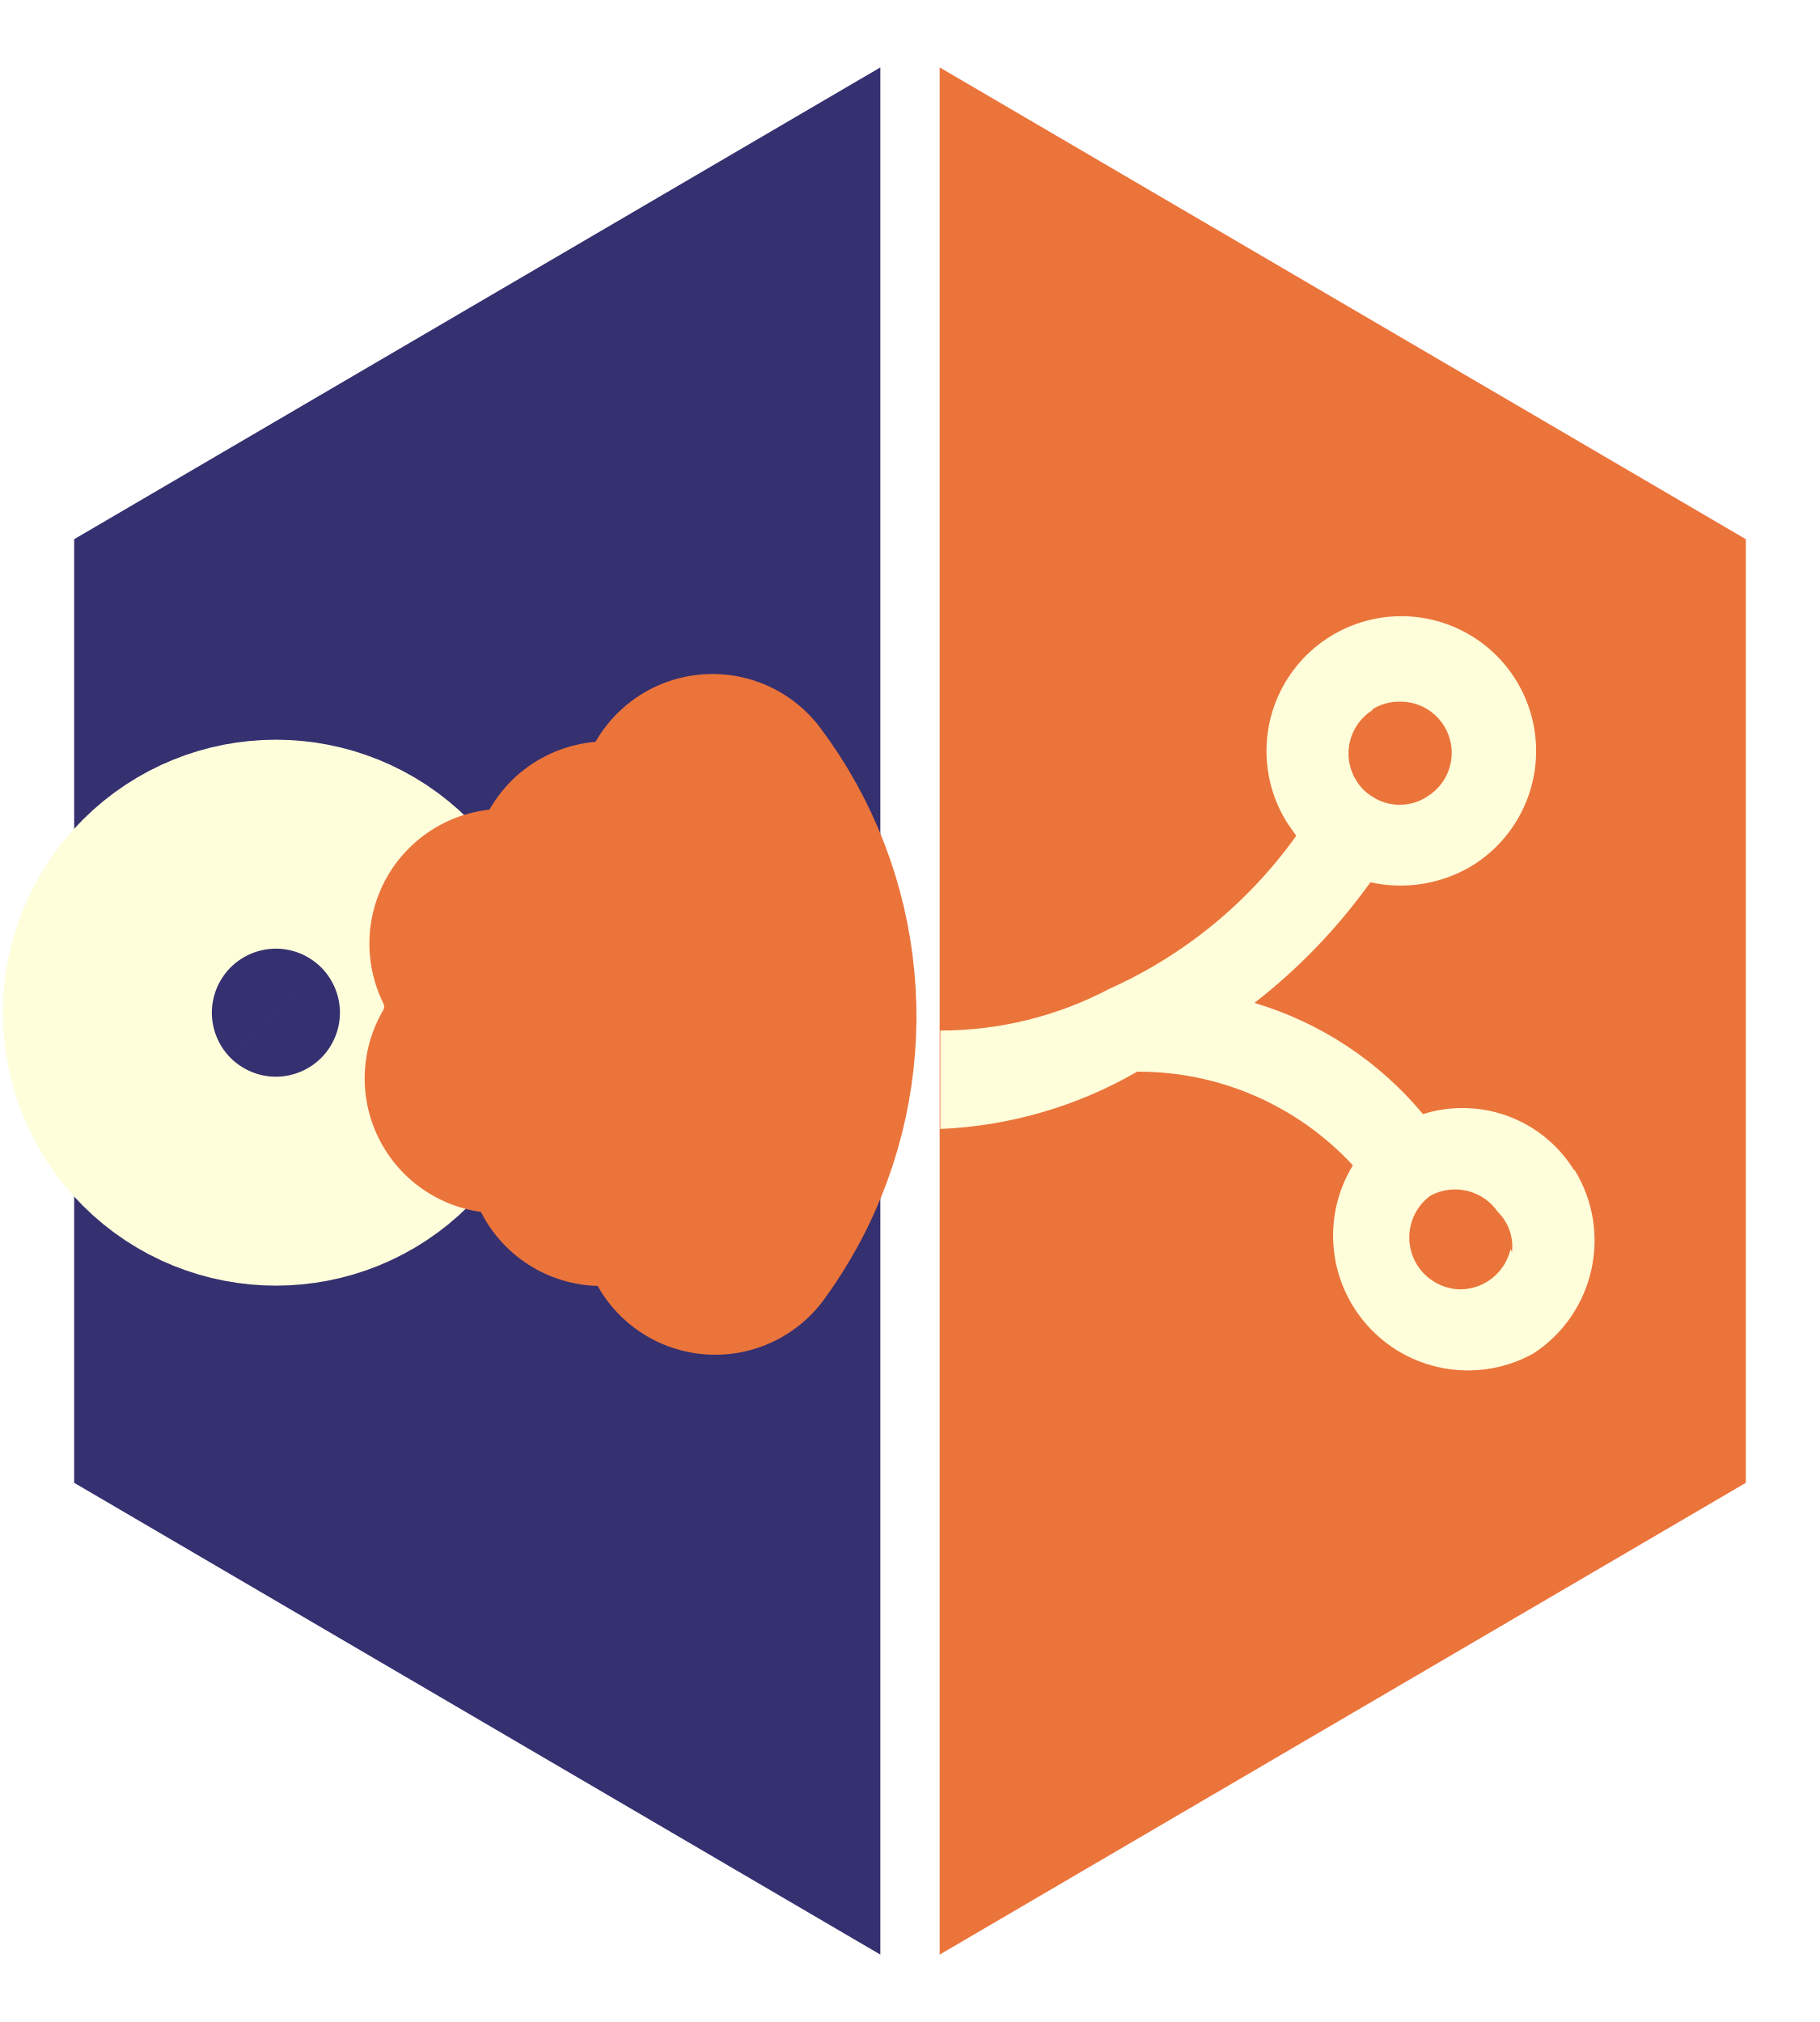
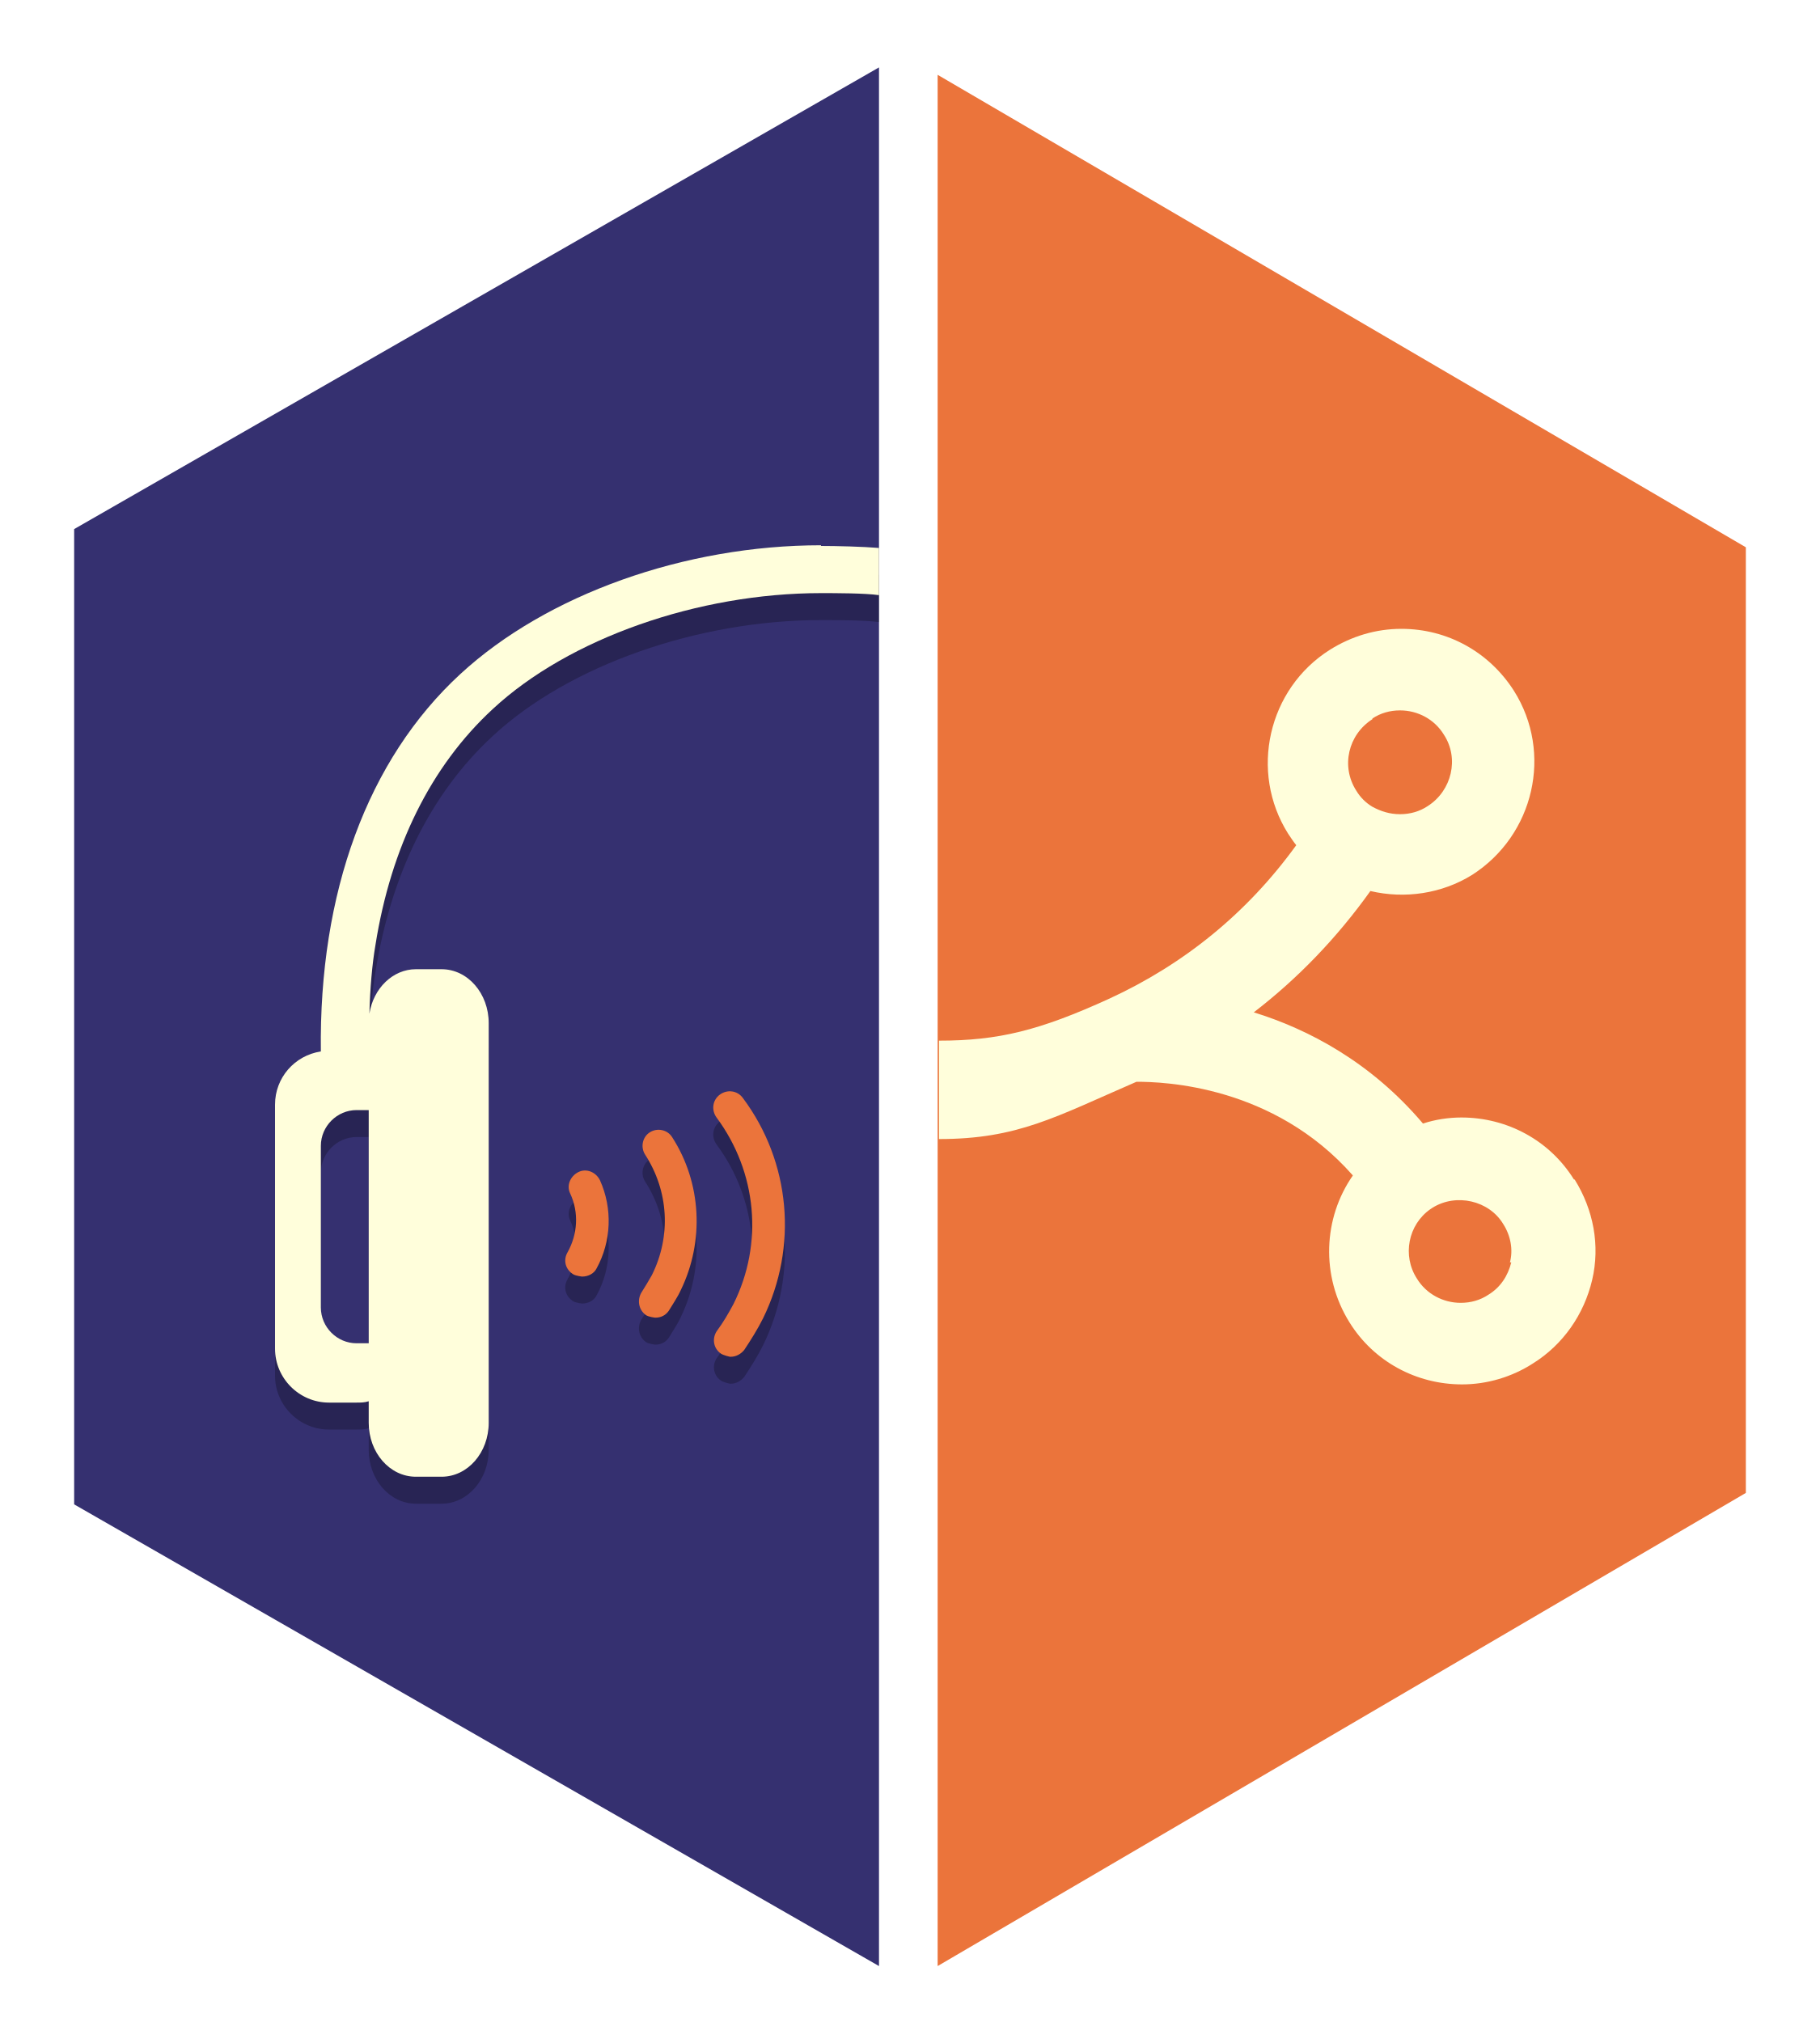
- <svg xmlns="http://www.w3.org/2000/svg" id="Layer_1" data-name="Layer 1" viewBox="0 0 27 30">
+ <svg xmlns="http://www.w3.org/2000/svg" viewBox="0 0 27 30">
  <defs>
-     <style>.cls-1{fill:#eb743b;}.cls-2{fill:#353070;}.cls-3{fill:#fffedb;}.cls-4,.cls-5{fill:none;stroke-linecap:round;}.cls-4{stroke:#fffedb;stroke-width:5px;}.cls-5{stroke:#eb743b;stroke-width:4px;}</style>
+     <style>.b{isolation:isolate;}.c{fill:#fffedb;}.d{fill:#353070;}.e{mix-blend-mode:multiply;opacity:.25;}.f{fill:#eb743b;}</style>
  </defs>
-   <polygon class="cls-1" points="13.94 1 13.94 29 25.9 22 25.9 8 13.94 1" />
-   <polygon class="cls-2" points="13.06 1 1.1 8 1.1 22 13.06 29 13.06 1" />
-   <path class="cls-3" d="M23.35,17.36a1.94,1.94,0,0,0-1.66-.92,1.9,1.9,0,0,0-.58.09,5.17,5.17,0,0,0-2.5-1.65,8.61,8.61,0,0,0,1.72-1.79,2.06,2.06,0,0,0,1.5-.24,2,2,0,1,0-2.72-.62l.12.17a6.85,6.85,0,0,1-2.77,2.27h0a5.38,5.38,0,0,1-2.51.62v1.46a6.36,6.36,0,0,0,2.92-.85,4.33,4.33,0,0,1,3.2,1.39,2,2,0,0,0,2.68,2.79,2,2,0,0,0,.61-2.72Zm-3-6.83a.75.75,0,0,1,.41-.12.76.76,0,0,1,.41,1.41.73.73,0,0,1-.41.12.72.72,0,0,1-.4-.12.69.69,0,0,1-.24-.24A.76.76,0,0,1,20.37,10.53Zm2.06,8a.77.77,0,0,1-.74.6.77.77,0,0,1-.45-1.39l0,0a.77.77,0,0,1,1,.24A.72.72,0,0,1,22.43,18.58Z" />
-   <path class="cls-4" d="M5.19,16.12a1.55,1.55,0,1,1,0-2.19A1.55,1.55,0,0,1,5.19,16.12Z" />
-   <path class="cls-5" d="M9,13a3.64,3.64,0,0,1,.21,3.59,3.5,3.5,0,0,1-.29.49" />
-   <path class="cls-5" d="M10.57,12a5.13,5.13,0,0,1,.5,5.34,5.3,5.3,0,0,1-.46.76" />
-   <path class="cls-5" d="M7.41,16A2.11,2.11,0,0,0,7.48,14" />
+   <g class="b">
+     <g id="a">
+       <g>
+         <g>
+           <polygon class="d" points="13.04 1 1.1 7.85 1.1 22.32 13.04 29.17 13.04 1" />
+           <g>
+             <g class="e">
+               <path d="M9.72,19.95s-.1-.01-.14-.04c-.11-.08-.13-.23-.06-.34,.05-.08,.1-.16,.15-.25,.29-.58,.25-1.25-.1-1.79-.07-.11-.04-.26,.07-.33,.11-.07,.26-.04,.33,.07,.44,.68,.48,1.55,.13,2.27-.05,.11-.12,.21-.18,.31-.05,.07-.12,.1-.2,.1" />
+               <path d="M10.83,20.53s-.1-.02-.14-.05c-.11-.08-.13-.23-.05-.34,.09-.12,.17-.26,.24-.39,.45-.9,.35-1.96-.25-2.77-.08-.11-.06-.26,.05-.34,.11-.08,.26-.06,.34,.05,.71,.95,.82,2.21,.3,3.27-.08,.16-.18,.32-.28,.47-.05,.06-.12,.1-.2,.1" />
+               <path d="M8.63,19.34s-.08-.01-.12-.03c-.12-.07-.16-.21-.09-.33,.15-.27,.17-.59,.04-.87-.06-.12,0-.26,.12-.32,.12-.06,.26,0,.32,.12,.19,.42,.17,.91-.05,1.31-.04,.08-.13,.12-.21,.12" />
+             </g>
+             <g>
+               <path class="f" d="M9.72,19.55s-.1-.01-.14-.04c-.11-.08-.13-.23-.06-.34,.05-.08,.1-.16,.15-.25,.29-.58,.25-1.25-.1-1.79-.07-.11-.04-.26,.07-.33,.11-.07,.26-.04,.33,.07,.44,.68,.48,1.55,.13,2.27-.05,.11-.12,.21-.18,.31-.05,.07-.12,.1-.2,.1" />
+               <path class="f" d="M10.83,20.13s-.1-.02-.14-.05c-.11-.08-.13-.23-.05-.34,.09-.12,.17-.26,.24-.39,.45-.9,.35-1.96-.25-2.77-.08-.11-.06-.26,.05-.34,.11-.08,.26-.06,.34,.05,.71,.95,.82,2.21,.3,3.27-.08,.16-.18,.32-.28,.47-.05,.06-.12,.1-.2,.1" />
+               <path class="f" d="M8.63,18.94s-.08-.01-.12-.03c-.12-.07-.16-.21-.09-.33,.15-.27,.17-.59,.04-.87-.06-.12,0-.26,.12-.32,.12-.06,.26,0,.32,.12,.19,.42,.17,.91-.05,1.31-.04,.08-.13,.12-.21,.12" />
+             </g>
+           </g>
+           <g>
+             <g class="e">
+               <path d="M12.18,8.49c-2.02,0-4.07,.73-5.35,1.91-1.38,1.27-2.1,3.25-2.07,5.6-.39,.06-.68,.39-.68,.79v3.62c0,.44,.36,.8,.8,.8h.41c.06,0,.12,0,.18-.02v.32c0,.44,.31,.8,.7,.8h.38c.39,0,.7-.36,.7-.8v-5.93c0-.44-.31-.8-.7-.8h-.38c-.34,0-.63,.28-.69,.66,.01-.37,.04-.73,.09-1.02,.23-1.45,.82-2.65,1.74-3.5,1.13-1.05,3.05-1.72,4.87-1.72,.21,0,.65,0,.86,.03v-.7c-.24-.02-.63-.03-.86-.03Zm-6.89,11.84c-.29,0-.53-.24-.53-.53v-2.4c0-.29,.24-.53,.53-.53h.18v3.46h-.18Z" />
+             </g>
+             <path class="c" d="M12.18,8.09c-2.02,0-4.07,.73-5.35,1.91-1.38,1.27-2.1,3.25-2.07,5.6-.39,.06-.68,.39-.68,.79v3.62c0,.44,.36,.8,.8,.8h.41c.06,0,.12,0,.18-.02v.32c0,.44,.31,.8,.7,.8h.38c.39,0,.7-.36,.7-.8v-5.93c0-.44-.31-.8-.7-.8h-.38c-.34,0-.63,.28-.69,.66,.01-.37,.04-.73,.09-1.02,.23-1.45,.82-2.65,1.74-3.5,1.13-1.05,3.05-1.72,4.87-1.72,.21,0,.65,0,.86,.03v-.7c-.24-.02-.63-.03-.86-.03Zm-6.89,11.84c-.29,0-.53-.24-.53-.53v-2.4c0-.29,.24-.53,.53-.53h.18v3.46h-.18Z" />
+           </g>
+         </g>
+         <polygon class="f" points="13.91 1.11 13.91 29.17 25.9 22.15 25.9 8.12 13.91 1.11" />
+         <path class="c" d="M23.35,17.5c-.36-.58-.99-.92-1.67-.92-.19,0-.39,.03-.57,.09-.77-.91-1.7-1.4-2.51-1.65,.65-.5,1.23-1.1,1.73-1.8,.51,.12,1.06,.04,1.51-.24,.92-.59,1.2-1.81,.62-2.73-.37-.58-.99-.92-1.67-.92-.38,0-.74,.11-1.06,.31-.92,.58-1.2,1.81-.62,2.73,.04,.06,.08,.12,.12,.17-.73,1.01-1.67,1.77-2.78,2.28h0c-1.03,.47-1.64,.62-2.52,.62v1.46c1.17,0,1.73-.33,2.93-.85,.4,0,2.03,.05,3.21,1.39-.44,.63-.48,1.49-.05,2.18,.36,.58,.99,.92,1.67,.92,.37,0,.74-.11,1.05-.31,.45-.28,.76-.73,.88-1.24,.12-.51,.02-1.04-.26-1.49Zm-2.99-6.84c.12-.08,.26-.12,.41-.12,.26,0,.51,.13,.65,.36,.23,.35,.12,.83-.24,1.06-.12,.08-.26,.12-.41,.12s-.28-.04-.41-.11c-.1-.06-.18-.14-.24-.24-.23-.36-.12-.83,.24-1.06Zm2.06,8.07c-.05,.2-.16,.37-.34,.48-.12,.08-.26,.12-.41,.12-.26,0-.51-.13-.65-.36-.22-.34-.13-.8,.2-1.03l.03-.02c.35-.22,.84-.11,1.05,.24,.11,.17,.15,.38,.1,.57Z" />
+       </g>
+     </g>
+   </g>
</svg>
